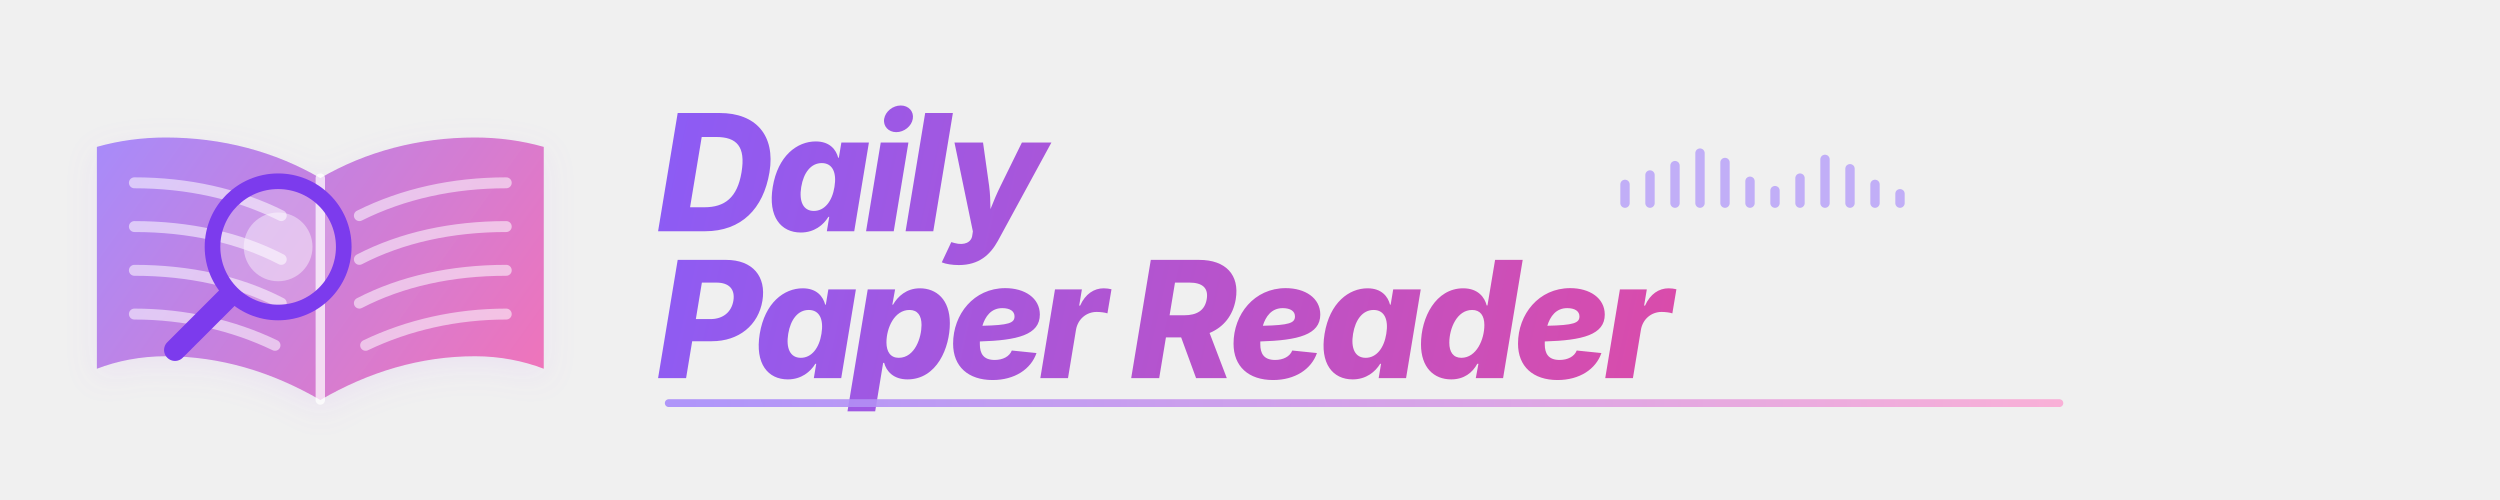
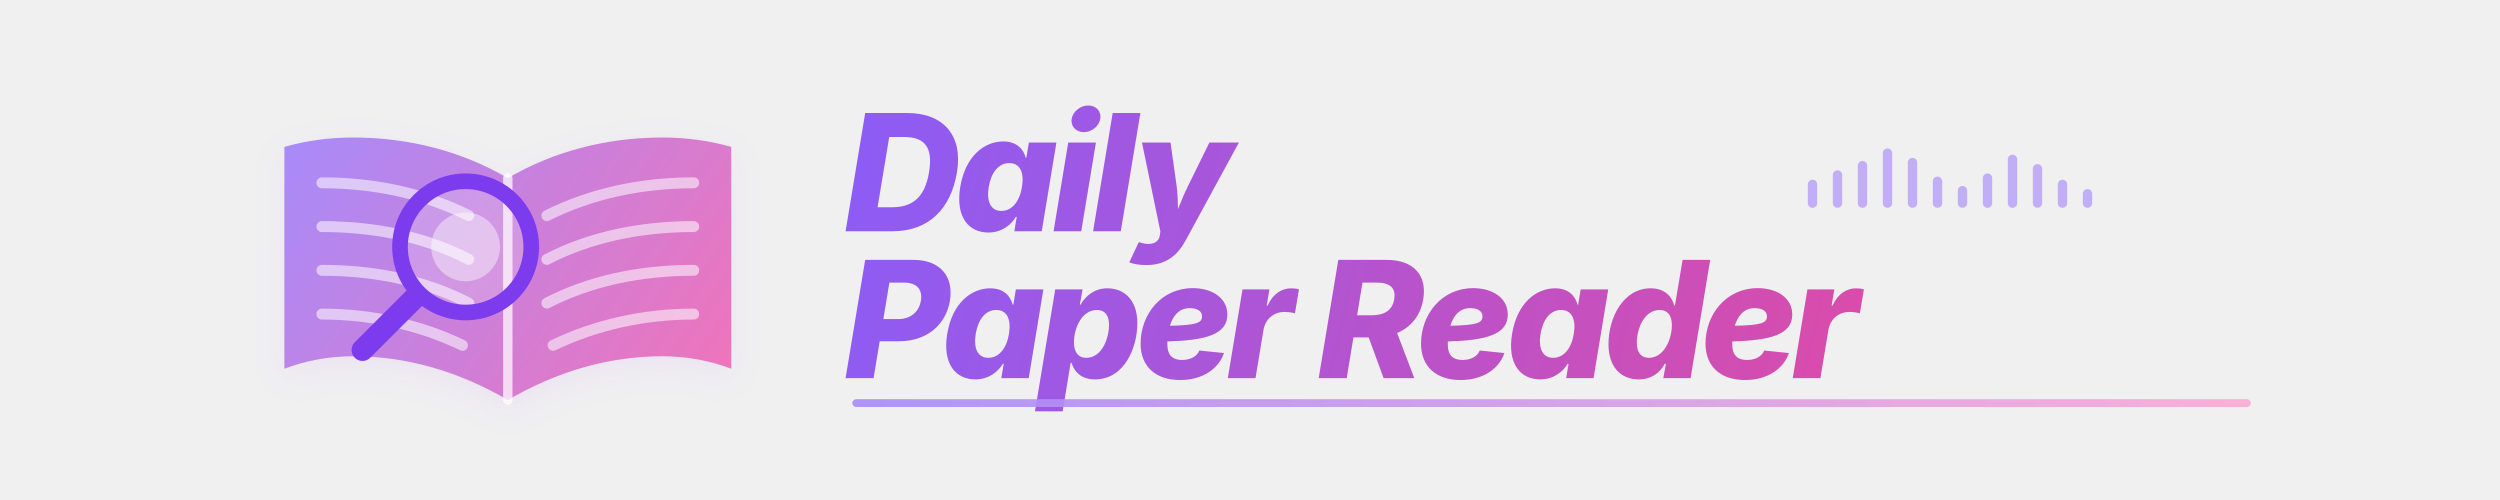
- <svg xmlns="http://www.w3.org/2000/svg" width="1600" height="320" viewBox="0 0 1600 320" fill="none">
+ <svg xmlns="http://www.w3.org/2000/svg" width="1600" height="320" viewBox="-120 0 1600 320" fill="none">
  <defs>
    <linearGradient id="textGrad" x1="420" y1="70" x2="1220" y2="250" gradientUnits="userSpaceOnUse">
      <stop stop-color="#8B5CF6" />
      <stop offset="1" stop-color="#EC4899" />
    </linearGradient>
    <linearGradient id="iconGrad" x1="80" y1="60" x2="360" y2="260" gradientUnits="userSpaceOnUse">
      <stop stop-color="#A78BFA" />
      <stop offset="1" stop-color="#F472B6" />
    </linearGradient>
    <linearGradient id="lineGrad" x1="430" y1="240" x2="1320" y2="240" gradientUnits="userSpaceOnUse">
      <stop stop-color="#A78BFA" />
      <stop offset="1" stop-color="#F9A8D4" />
    </linearGradient>
    <filter id="softShadow" x="-20%" y="-20%" width="140%" height="140%">
      <feDropShadow dx="0" dy="6" stdDeviation="10" flood-color="#C084FC" flood-opacity="0.12" />
    </filter>
    <style>
      .title { font-family: Inter, Segoe UI, Arial, sans-serif; font-style: italic; font-weight: 800; letter-spacing: -0.04em; }
    </style>
  </defs>
  <g filter="url(#softShadow)">
    <path d="M106 88C142 88 176 97 205 114C234 97 268 88 304 88C319 88 334 90 348 94V236C335 231 320 228 304 228C269 228 236 238 205 256C174 238 141 228 106 228C90 228 75 231 62 236V94C76 90 91 88 106 88Z" fill="url(#iconGrad)" />
    <path d="M205 114V256" stroke="white" stroke-opacity="0.72" stroke-width="6" stroke-linecap="round" />
    <path d="M86 117C120 117 152 124 180 138" stroke="white" stroke-opacity="0.55" stroke-width="7" stroke-linecap="round" />
    <path d="M86 145C121 145 153 152 180 166" stroke="white" stroke-opacity="0.55" stroke-width="7" stroke-linecap="round" />
    <path d="M86 173C121 173 153 180 180 194" stroke="white" stroke-opacity="0.55" stroke-width="7" stroke-linecap="round" />
    <path d="M86 201C118 201 149 208 176 221" stroke="white" stroke-opacity="0.55" stroke-width="7" stroke-linecap="round" />
    <path d="M324 117C290 117 258 124 230 138" stroke="white" stroke-opacity="0.55" stroke-width="7" stroke-linecap="round" />
    <path d="M324 145C289 145 257 152 230 166" stroke="white" stroke-opacity="0.55" stroke-width="7" stroke-linecap="round" />
    <path d="M324 173C289 173 257 180 230 194" stroke="white" stroke-opacity="0.55" stroke-width="7" stroke-linecap="round" />
    <path d="M324 201C292 201 261 208 234 221" stroke="white" stroke-opacity="0.55" stroke-width="7" stroke-linecap="round" />
    <circle cx="178" cy="158" r="42" fill="white" fill-opacity="0.18" stroke="#7C3AED" stroke-width="10" />
    <circle cx="178" cy="158" r="22" fill="white" fill-opacity="0.42" />
    <path d="M146 190L112 224" stroke="#7C3AED" stroke-width="14" stroke-linecap="round" />
  </g>
  <text x="420" y="148" class="title" font-size="104" fill="url(#textGrad)">Daily</text>
  <text x="420" y="242" class="title" font-size="104" fill="url(#textGrad)">Paper Reader</text>
  <path d="M428 258H1318" stroke="url(#lineGrad)" stroke-width="5" stroke-linecap="round" opacity="0.9" />
  <g opacity="0.65" transform="translate(1040 88)">
    <path d="M0 42V30M16 42V24M32 42V18M48 42V10M64 42V16M80 42V28M96 42V34M112 42V26M128 42V14M144 42V20M160 42V30M176 42V36" stroke="url(#lineGrad)" stroke-width="6" stroke-linecap="round" />
  </g>
</svg>
